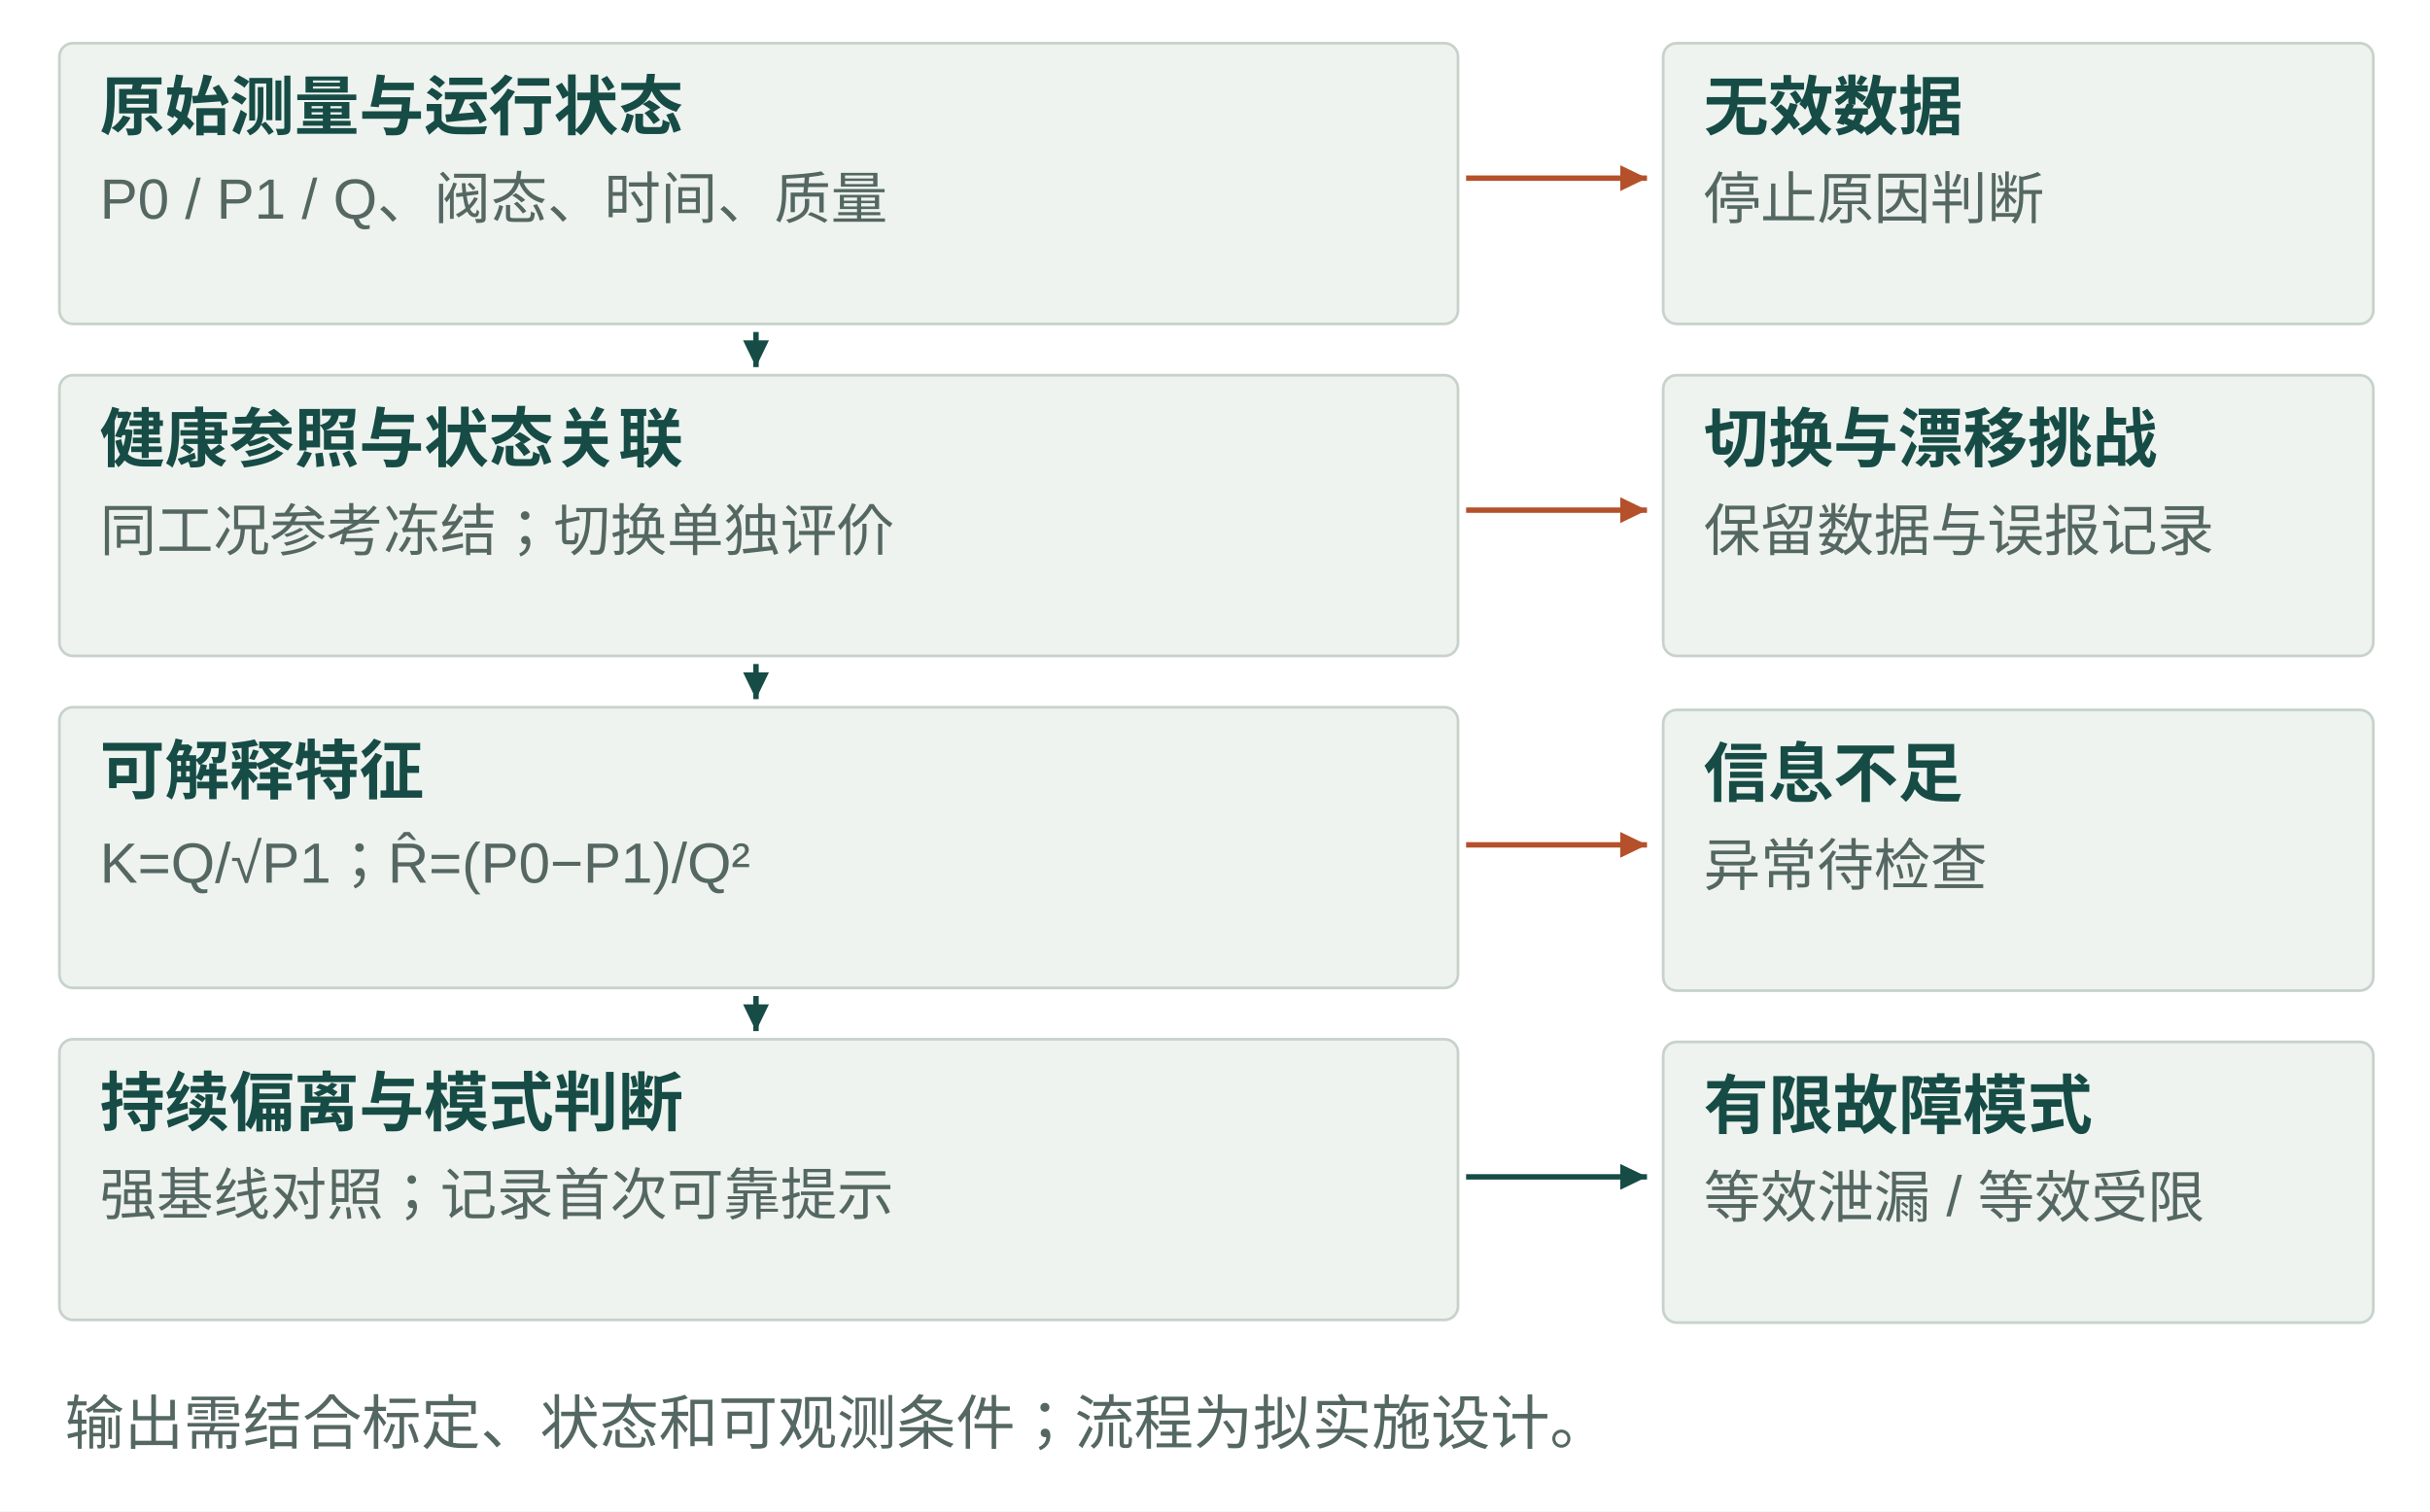
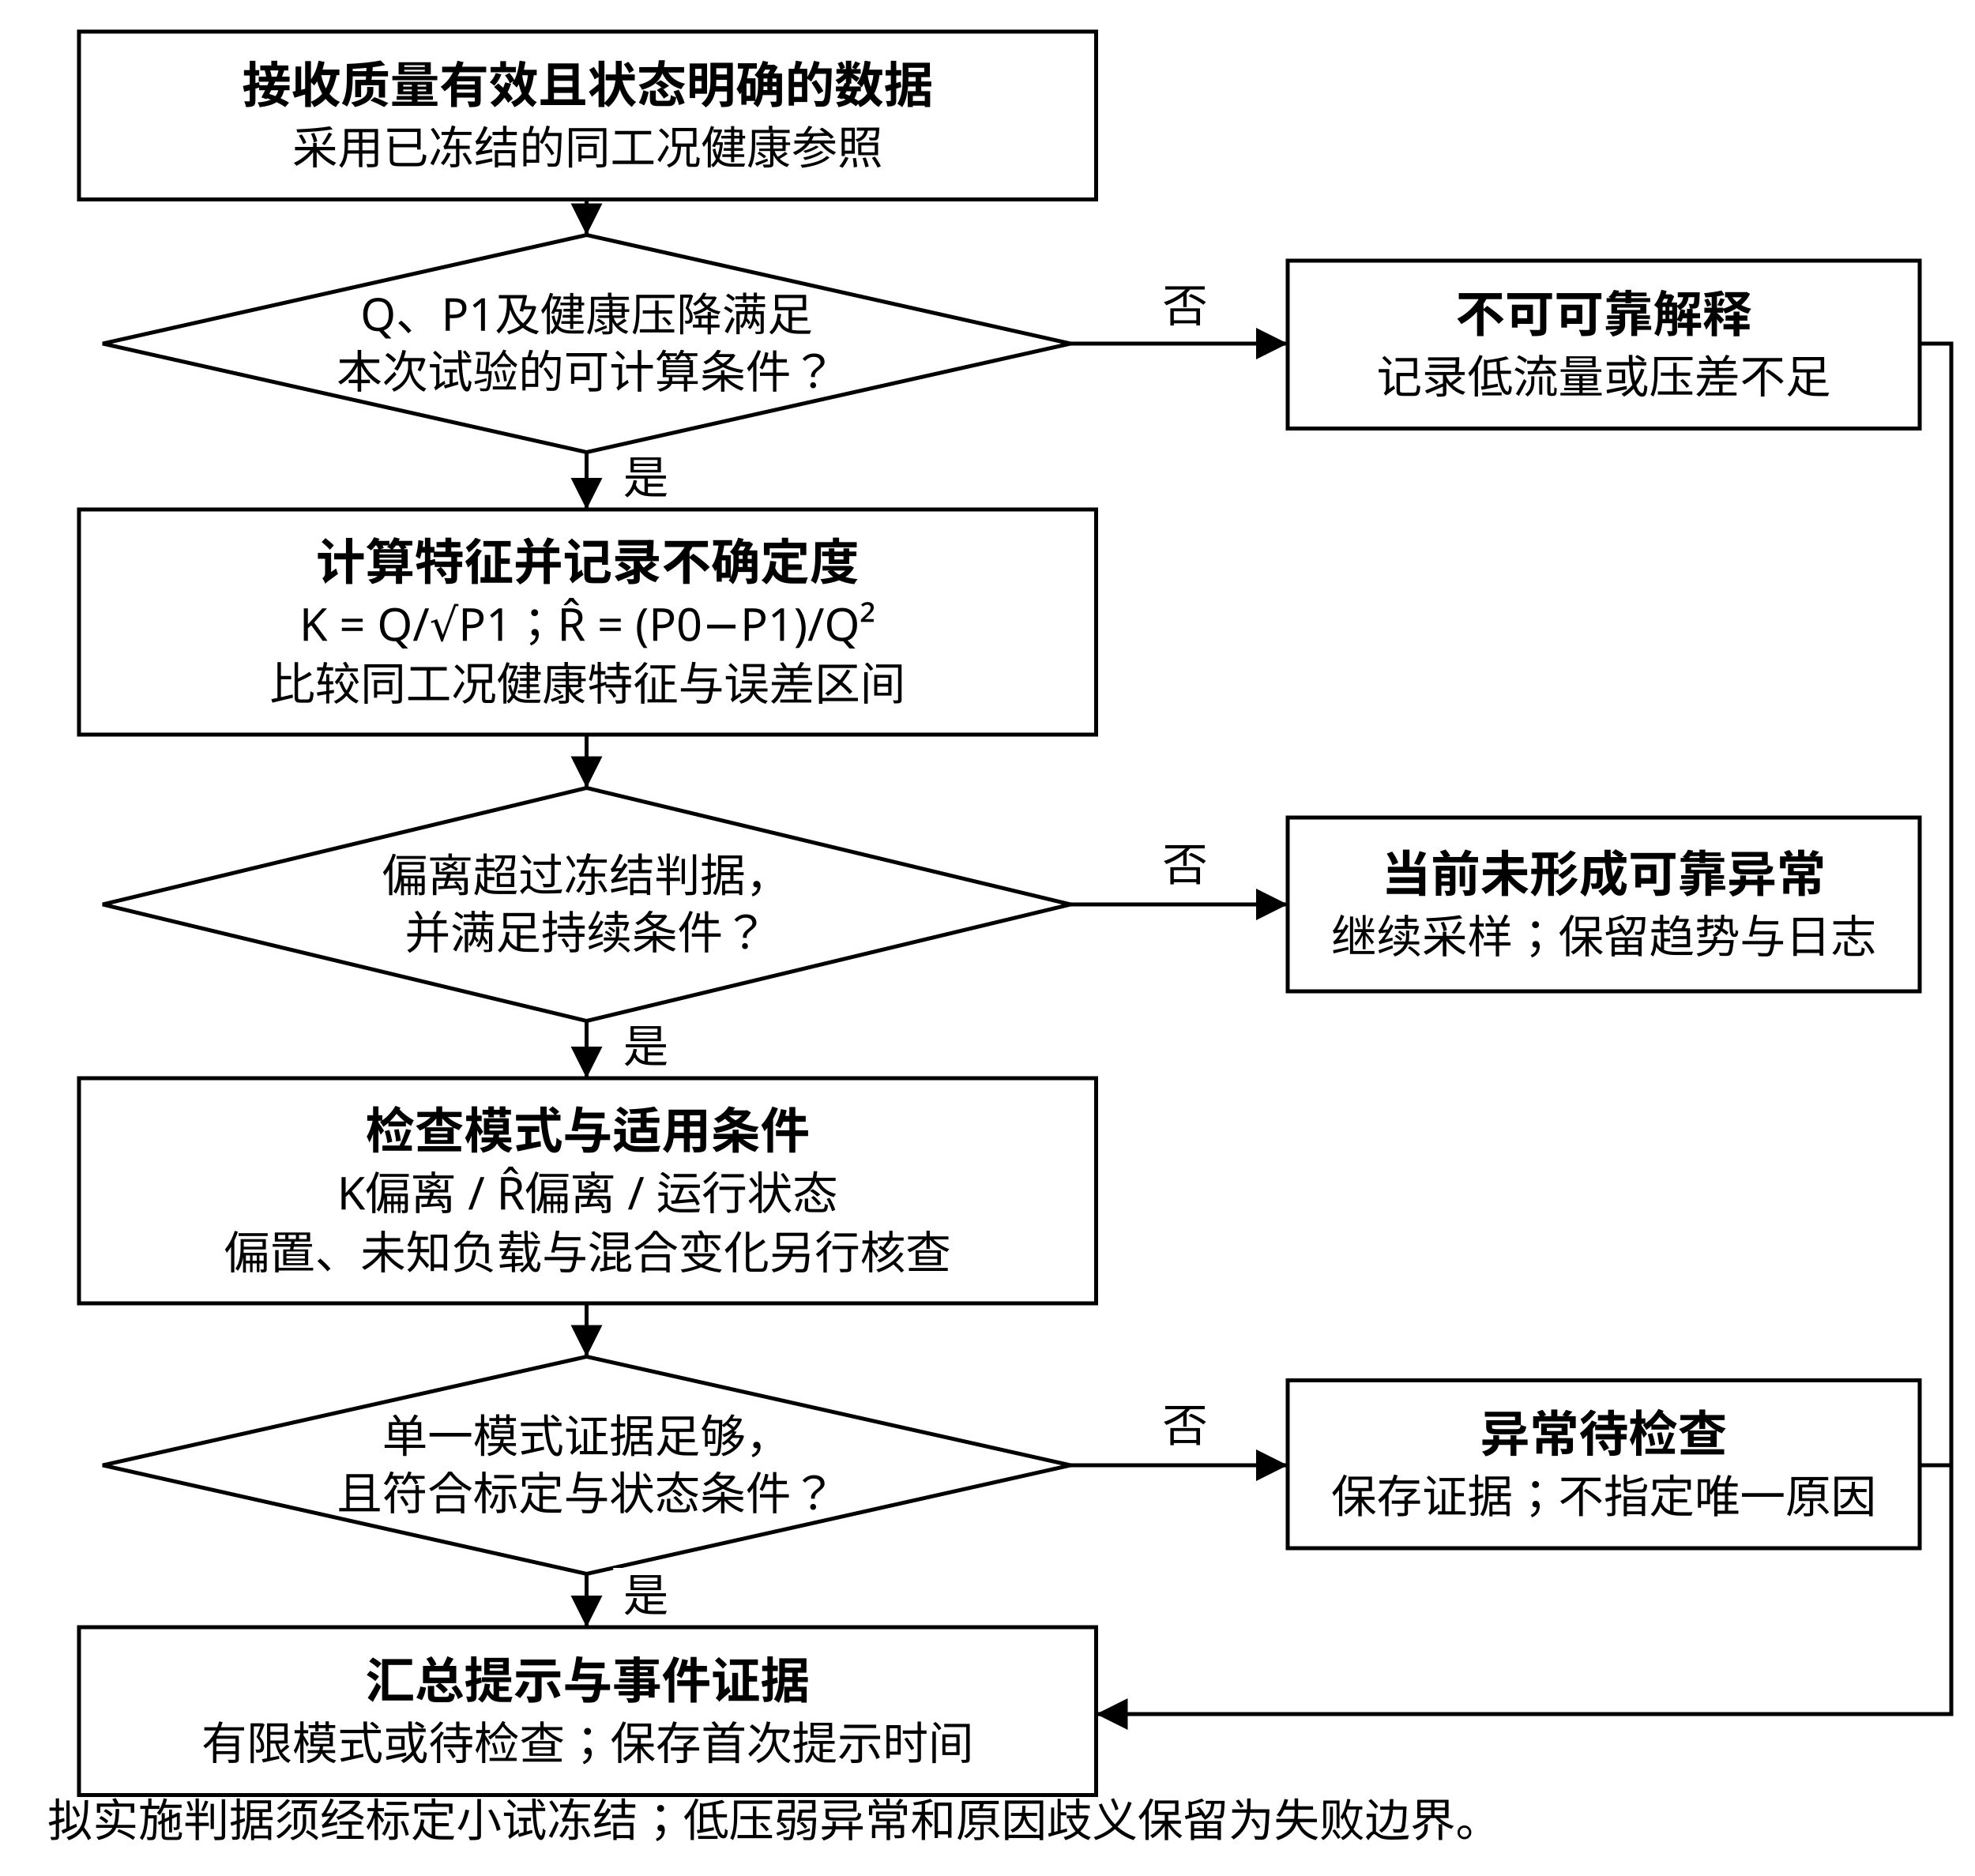
- <svg xmlns="http://www.w3.org/2000/svg" viewBox="0 0 900 560">
-   <rect x="0" y="0" width="900" height="560" rx="0" fill="#FFFFFF" stroke="none" />
-   <rect x="22" y="16" width="518" height="104" rx="5" fill="#EEF3EF" stroke="#C7D2CB" />
-   <text x="37" y="48" font-family="Microsoft YaHei, Arial" font-size="24" fill="#164C45" text-anchor="start" font-weight="bold">原始测量与运行状态</text>
-   <text x="37" y="81" font-family="Microsoft YaHei, Arial" font-size="21" fill="#556762">P0 / P1 / Q、阀态、时间、质量</text>
-   <line x1="280" y1="123" x2="280" y2="136" stroke="#164C45" stroke-width="2" />
-   <polygon points="280,136 275.215,126.095 284.785,126.095" fill="#164C45" stroke="none" stroke-width="1" />
-   <rect x="22" y="139" width="518" height="104" rx="5" fill="#EEF3EF" stroke="#C7D2CB" />
-   <text x="37" y="171" font-family="Microsoft YaHei, Arial" font-size="24" fill="#164C45" text-anchor="start" font-weight="bold">健康参照与状态关联</text>
-   <text x="37" y="204" font-family="Microsoft YaHei, Arial" font-size="21" fill="#556762">同工况参考冻结；切换单独评价</text>
-   <line x1="280" y1="246" x2="280" y2="259" stroke="#164C45" stroke-width="2" />
-   <polygon points="280,259 275.215,249.095 284.785,249.095" fill="#164C45" stroke="none" stroke-width="1" />
-   <rect x="22" y="262" width="518" height="104" rx="5" fill="#EEF3EF" stroke="#C7D2CB" />
-   <text x="37" y="294" font-family="Microsoft YaHei, Arial" font-size="24" fill="#164C45" text-anchor="start" font-weight="bold">可解释特征</text>
-   <text x="37" y="327" font-family="Microsoft YaHei, Arial" font-size="21" fill="#556762">K=Q/√P1；R̂=(P0−P1)/Q²</text>
-   <line x1="280" y1="369" x2="280" y2="382" stroke="#164C45" stroke-width="2" />
-   <polygon points="280,382 275.215,372.095 284.785,372.095" fill="#164C45" stroke="none" stroke-width="1" />
-   <rect x="22" y="385" width="518" height="104" rx="5" fill="#EEF3EF" stroke="#C7D2CB" />
-   <text x="37" y="417" font-family="Microsoft YaHei, Arial" font-size="24" fill="#164C45" text-anchor="start" font-weight="bold">持续偏离与模式判断</text>
-   <text x="37" y="450" font-family="Microsoft YaHei, Arial" font-size="21" fill="#556762">强基线对照；记录首次可靠提示</text>
-   <rect x="616" y="16" width="263" height="104" rx="5" fill="#EEF3EF" stroke="#C7D2CB" />
-   <text x="631" y="48" font-family="Microsoft YaHei, Arial" font-size="24" fill="#164C45" text-anchor="start" font-weight="bold">无效数据</text>
-   <text x="631" y="81" font-family="Microsoft YaHei, Arial" font-size="21" fill="#556762">停止原因判断</text>
-   <line x1="543" y1="66" x2="610" y2="66" stroke="#B4512B" stroke-width="2" />
-   <polygon points="610,66 600.095,70.785 600.095,61.215" fill="#B4512B" stroke="none" stroke-width="1" />
-   <rect x="616" y="139" width="263" height="104" rx="5" fill="#EEF3EF" stroke="#C7D2CB" />
-   <text x="631" y="171" font-family="Microsoft YaHei, Arial" font-size="24" fill="#164C45" text-anchor="start" font-weight="bold">切换与漂移挑战</text>
-   <text x="631" y="204" font-family="Microsoft YaHei, Arial" font-size="21" fill="#556762">保留数据与误报记录</text>
-   <line x1="543" y1="189" x2="610" y2="189" stroke="#B4512B" stroke-width="2" />
-   <polygon points="610,189 600.095,193.785 600.095,184.215" fill="#B4512B" stroke="none" stroke-width="1" />
-   <rect x="616" y="263" width="263" height="104" rx="5" fill="#EEF3EF" stroke="#C7D2CB" />
-   <text x="631" y="295" font-family="Microsoft YaHei, Arial" font-size="24" fill="#164C45" text-anchor="start" font-weight="bold">信息不足</text>
-   <text x="631" y="328" font-family="Microsoft YaHei, Arial" font-size="21" fill="#556762">异常待检查</text>
-   <line x1="543" y1="313" x2="610" y2="313" stroke="#B4512B" stroke-width="2" />
-   <polygon points="610,313 600.095,317.785 600.095,308.215" fill="#B4512B" stroke="none" stroke-width="1" />
-   <rect x="616" y="386" width="263" height="104" rx="5" fill="#EEF3EF" stroke="#C7D2CB" />
-   <text x="631" y="418" font-family="Microsoft YaHei, Arial" font-size="24" fill="#164C45" text-anchor="start" font-weight="bold">有限故障模式</text>
-   <text x="631" y="451" font-family="Microsoft YaHei, Arial" font-size="21" fill="#556762">等效泄漏 / 等效受限</text>
-   <line x1="543" y1="436" x2="610" y2="436" stroke="#164C45" stroke-width="2" />
-   <polygon points="610,436 600.095,440.785 600.095,431.215" fill="#164C45" stroke="none" stroke-width="1" />
-   <text x="24" y="535" font-family="Microsoft YaHei, Arial" font-size="22" fill="#556762" text-anchor="start">输出需结合标定、状态和可观测条件；流程为拟实施设计。</text>
+ <svg xmlns="http://www.w3.org/2000/svg" width="1000" height="950" viewBox="0 0 1000 950">
+   <defs>
+     <marker id="arrow" markerWidth="9" markerHeight="9" refX="8" refY="4" orient="auto">
+       <path d="M 0 0 L 8 4 L 0 8 Z" fill="black" />
+     </marker>
+   </defs>
+   <rect width="1000" height="950" fill="white" />
+   <g font-family="Microsoft YaHei, SimSun, sans-serif" fill="black">
+     <g data-kind="box" data-x="40" data-y="16" data-w="515" data-h="85">
+       <rect x="40" y="16" width="515" height="85" fill="white" stroke="black" stroke-width="2" />
+       <text x="297.5" y="52.0" font-size="25" font-weight="700" text-anchor="middle">接收质量有效且状态明确的数据</text>
+       <text x="297.5" y="83.0" font-size="23" font-weight="400" text-anchor="middle">采用已冻结的同工况健康参照</text>
+     </g>
+     <path d="M 297 101 L 297 119" fill="none" stroke="black" stroke-width="2" marker-end="url(#arrow)" />
+     <path d="M 297 119.0 L 542.0 174 L 297 229.0 L 52.0 174 Z" fill="white" stroke="black" stroke-width="2" />
+     <text x="297" y="167.5" font-size="23" font-weight="400" text-anchor="middle">Q、P1及健康压降满足</text>
+     <text x="297" y="196.5" font-size="23" font-weight="400" text-anchor="middle">本次试验的可计算条件？</text>
+     <path d="M 542 174 L 652 174" fill="none" stroke="black" stroke-width="2" marker-end="url(#arrow)" />
+     <rect x="583.5" y="141" width="33" height="28" fill="white" />
+     <text x="600" y="163" font-size="23" font-weight="400" text-anchor="middle">否</text>
+     <g data-kind="box" data-x="652" data-y="132" data-w="320" data-h="85">
+       <rect x="652" y="132" width="320" height="85" fill="white" stroke="black" stroke-width="2" />
+       <text x="812.0" y="168.0" font-size="25" font-weight="700" text-anchor="middle">不可可靠解释</text>
+       <text x="812.0" y="199.0" font-size="23" font-weight="400" text-anchor="middle">记录低流量或压差不足</text>
+     </g>
+     <path d="M 297 229 L 297 258" fill="none" stroke="black" stroke-width="2" marker-end="url(#arrow)" />
+     <rect x="310.5" y="228" width="33" height="28" fill="white" />
+     <text x="327" y="250" font-size="23" font-weight="400" text-anchor="middle">是</text>
+     <g data-kind="box" data-x="40" data-y="258" data-w="515" data-h="114">
+       <rect x="40" y="258" width="515" height="114" fill="white" stroke="black" stroke-width="2" />
+       <text x="297.5" y="293.5" font-size="25" font-weight="700" text-anchor="middle">计算特征并记录不确定度</text>
+       <text x="297.5" y="324.5" font-size="23" font-weight="400" text-anchor="middle">K = Q/√P1；R̂ = (P0−P1)/Q²</text>
+       <text x="297.5" y="354.5" font-size="23" font-weight="400" text-anchor="middle">比较同工况健康特征与误差区间</text>
+     </g>
+     <path d="M 297 372 L 297 399" fill="none" stroke="black" stroke-width="2" marker-end="url(#arrow)" />
+     <path d="M 297 399.0 L 542.0 458 L 297 517.0 L 52.0 458 Z" fill="white" stroke="black" stroke-width="2" />
+     <text x="297" y="451.5" font-size="23" font-weight="400" text-anchor="middle">偏离超过冻结判据，</text>
+     <text x="297" y="480.5" font-size="23" font-weight="400" text-anchor="middle">并满足持续条件？</text>
+     <path d="M 542 458 L 652 458" fill="none" stroke="black" stroke-width="2" marker-end="url(#arrow)" />
+     <rect x="583.5" y="424" width="33" height="28" fill="white" />
+     <text x="600" y="446" font-size="23" font-weight="400" text-anchor="middle">否</text>
+     <g data-kind="box" data-x="652" data-y="414" data-w="320" data-h="88">
+       <rect x="652" y="414" width="320" height="88" fill="white" stroke="black" stroke-width="2" />
+       <text x="812.0" y="451.5" font-size="25" font-weight="700" text-anchor="middle">当前未形成可靠异常</text>
+       <text x="812.0" y="482.5" font-size="23" font-weight="400" text-anchor="middle">继续采样；保留趋势与日志</text>
+     </g>
+     <path d="M 297 517 L 297 546" fill="none" stroke="black" stroke-width="2" marker-end="url(#arrow)" />
+     <rect x="310.5" y="516" width="33" height="28" fill="white" />
+     <text x="327" y="538" font-size="23" font-weight="400" text-anchor="middle">是</text>
+     <g data-kind="box" data-x="40" data-y="546" data-w="515" data-h="114">
+       <rect x="40" y="546" width="515" height="114" fill="white" stroke="black" stroke-width="2" />
+       <text x="297.5" y="581.5" font-size="25" font-weight="700" text-anchor="middle">检查模式与适用条件</text>
+       <text x="297.5" y="612.5" font-size="23" font-weight="400" text-anchor="middle">K偏离 / R̂偏离 / 运行状态</text>
+       <text x="297.5" y="642.5" font-size="23" font-weight="400" text-anchor="middle">偏置、未知负载与混合变化另行核查</text>
+     </g>
+     <path d="M 297 660 L 297 687" fill="none" stroke="black" stroke-width="2" marker-end="url(#arrow)" />
+     <path d="M 297 687.0 L 542.0 742 L 297 797.0 L 52.0 742 Z" fill="white" stroke="black" stroke-width="2" />
+     <text x="297" y="735.5" font-size="23" font-weight="400" text-anchor="middle">单一模式证据足够，</text>
+     <text x="297" y="764.5" font-size="23" font-weight="400" text-anchor="middle">且符合标定与状态条件？</text>
+     <path d="M 542 742 L 652 742" fill="none" stroke="black" stroke-width="2" marker-end="url(#arrow)" />
+     <rect x="583.5" y="708" width="33" height="28" fill="white" />
+     <text x="600" y="730" font-size="23" font-weight="400" text-anchor="middle">否</text>
+     <g data-kind="box" data-x="652" data-y="699" data-w="320" data-h="85">
+       <rect x="652" y="699" width="320" height="85" fill="white" stroke="black" stroke-width="2" />
+       <text x="812.0" y="735.0" font-size="25" font-weight="700" text-anchor="middle">异常待检查</text>
+       <text x="812.0" y="766.0" font-size="23" font-weight="400" text-anchor="middle">保存证据；不指定唯一原因</text>
+     </g>
+     <path d="M 297 797 L 297 824" fill="none" stroke="black" stroke-width="2" marker-end="url(#arrow)" />
+     <rect x="310.5" y="794" width="33" height="28" fill="white" />
+     <text x="327" y="816" font-size="23" font-weight="400" text-anchor="middle">是</text>
+     <g data-kind="box" data-x="40" data-y="824" data-w="515" data-h="85">
+       <rect x="40" y="824" width="515" height="85" fill="white" stroke="black" stroke-width="2" />
+       <text x="297.5" y="860.0" font-size="25" font-weight="700" text-anchor="middle">汇总提示与事件证据</text>
+       <text x="297.5" y="891.0" font-size="23" font-weight="400" text-anchor="middle">有限模式或待检查；保存首次提示时间</text>
+     </g>
+     <path d="M 972 174 L 988 174 L 988 868 L 555 868" fill="none" stroke="black" stroke-width="2" marker-end="url(#arrow)" />
+     <path d="M 972 742 L 988 742" fill="none" stroke="black" stroke-width="2" />
+     <text x="24" y="930" font-size="23" font-weight="400" text-anchor="start">拟实施判据须经标定小试冻结；低压弱异常和原因歧义保留为失败边界。</text>
+   </g>
</svg>
